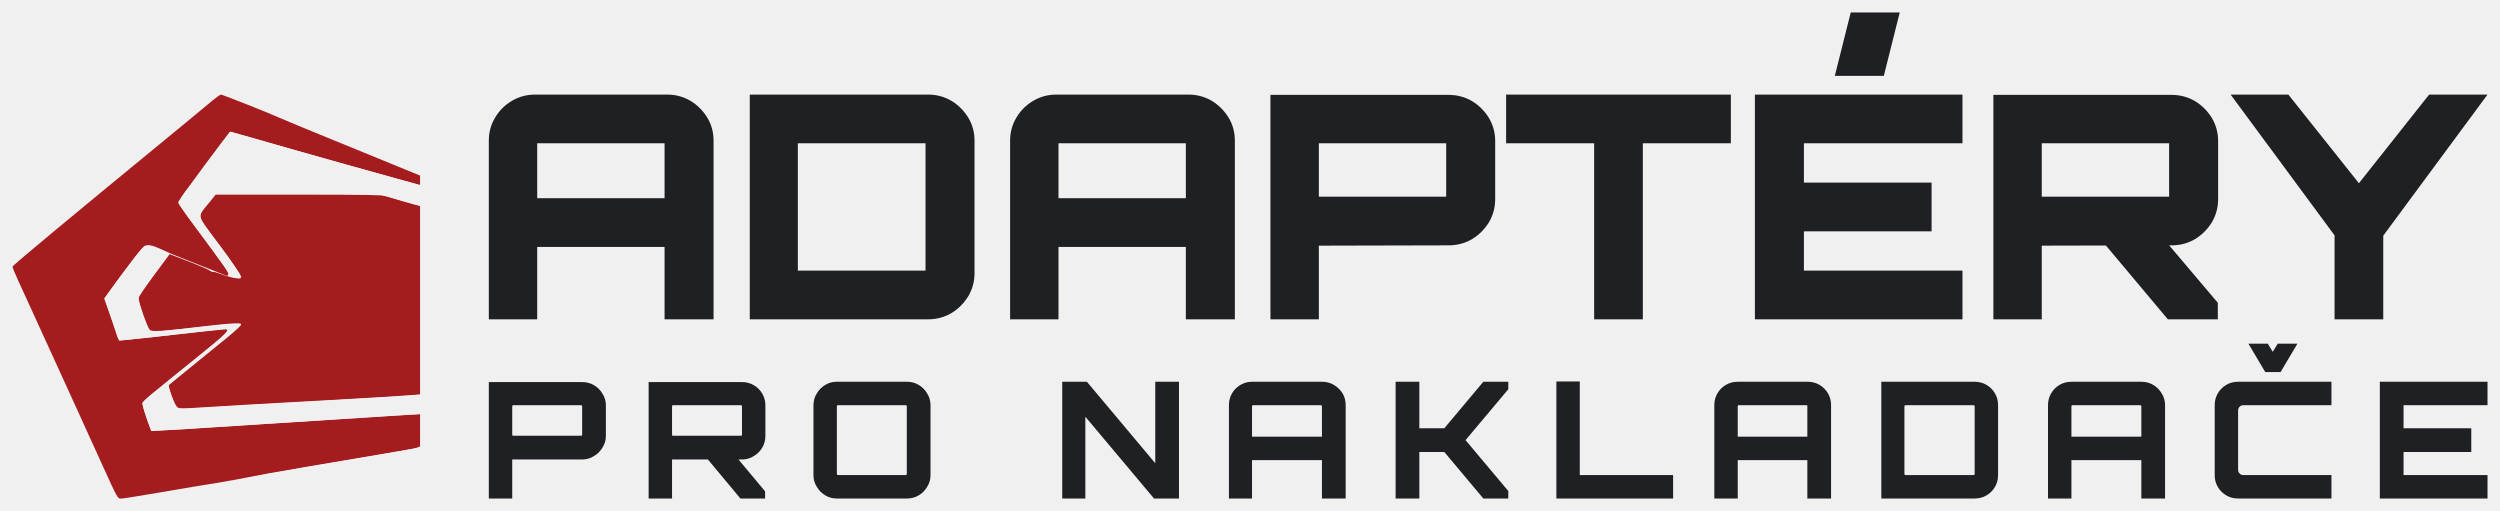
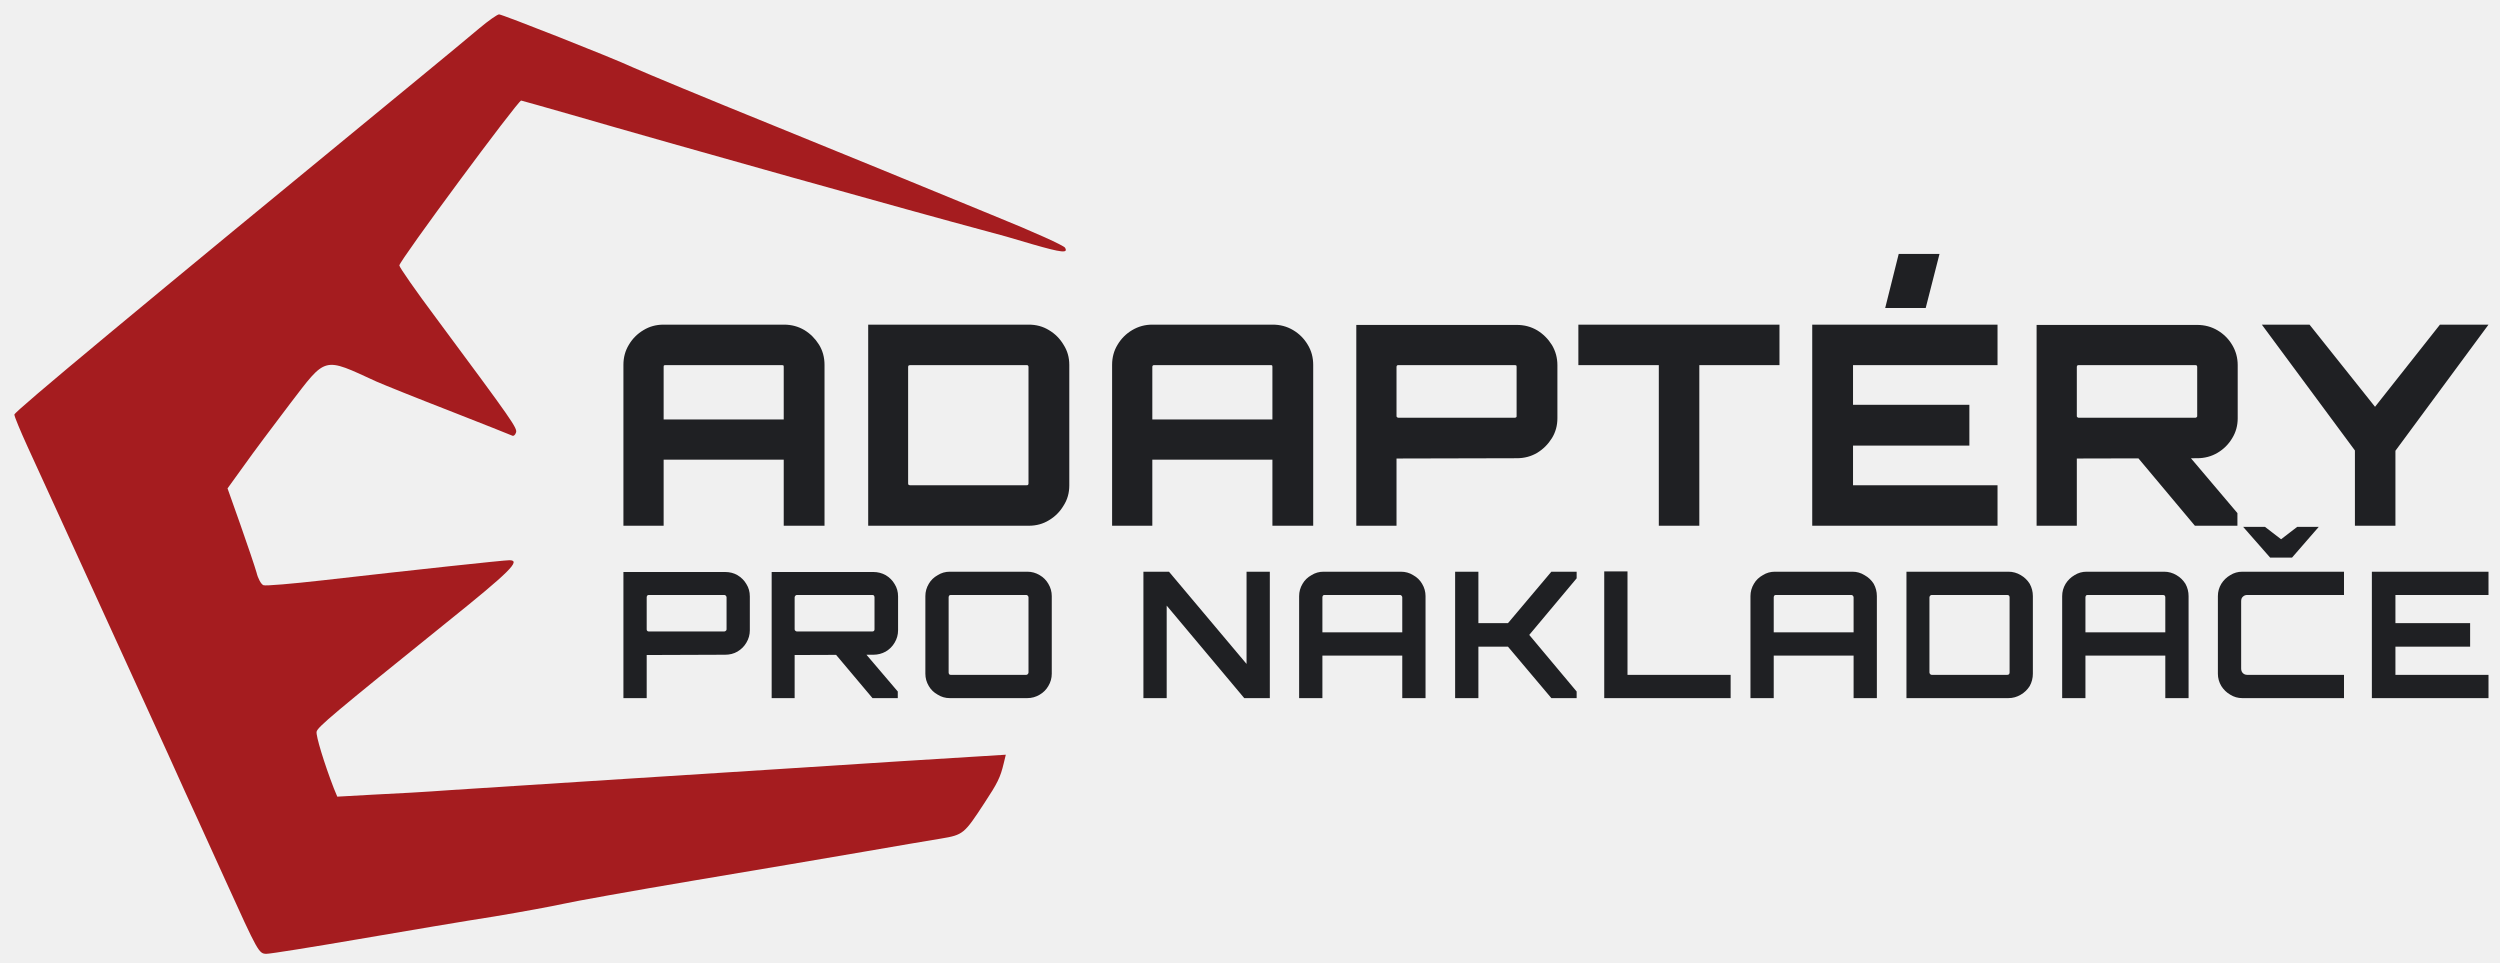
- <svg xmlns="http://www.w3.org/2000/svg" viewBox="-4 -4 800.9 163.7" role="img" aria-label="Adaptéry pro nakladače">
-   <defs>
-     <clipPath id="c">
-       <rect x="40" y="0" width="340" height="360" />
-     </clipPath>
-     <mask id="m" maskUnits="userSpaceOnUse" x="0" y="0" width="1000" height="360">
-       <rect width="1000" height="360" fill="#fff" />
-       <path transform="translate(0 360) scale(.1 -.1)" fill="#000" d="M2128 2958 c-73 -100 -166 -222 -205 -272 -47 -59 -73 -100 -73 -116 1 -16 36 -73 98 -156 249 -334 307 -417 304 -429 -3 -14 8 -18 66 -30 50 -10 42 10 -60 150 -222 303 -248 340 -248 352 0 7 20 37 44 66 53 65 233 307 271 366 15 22 34 41 42 41 8 0 209 -54 446 -119 697 -193 1134 -311 1150 -311 15 0 191 100 185 104 -6 5 -259 77 -668 191 -228 63 -550 153 -715 201 -165 47 -346 98 -402 114 l-103 29 -132 -181z M1564 2212 c-20 -13 -314 -410 -314 -424 0 -7 25 -87 57 -177 l56 -163 56 6 c31 4 216 25 411 46 195 22 370 42 388 44 72 10 44 -17 -286 -285 -112 -90 -243 -195 -290 -232 -48 -38 -88 -75 -90 -83 -2 -7 13 -62 34 -120 l38 -107 110 7 c61 3 179 10 261 16 188 12 570 37 780 50 88 5 223 14 300 19 77 6 306 20 509 33 l369 23 -79 73 -79 73 -55 -5 c-54 -5 -230 -16 -930 -56 -582 -33 -720 -41 -850 -49 -69 -5 -129 -5 -133 -1 -5 4 -22 48 -39 96 l-30 89 39 33 c21 19 135 112 253 208 266 214 307 250 298 259 -4 4 -164 -9 -355 -29 -191 -20 -357 -38 -368 -39 -29 -3 -121 264 -102 297 7 12 65 93 130 180 65 87 117 160 115 162 -2 2 -36 17 -75 34 -72 30 -108 36 -129 22z M3814 605 c-21 -27 43 -15 -889 -172 -253 -43 -450 -79 -437 -81 22 -3 482 33 1047 83 242 21 277 26 333 51 74 32 75 35 16 97 -53 55 -45 53 -70 22z" />
-     </mask>
-   </defs>
-   <g transform="translate(-19.792 19.967) scale(0.39584)">
-     <g clip-path="url(#c)">
-       <g mask="url(#m)">
-         <g transform="translate(0 360) scale(.1 -.1)" fill="#A51C1F">
-           <path d="M2119 3392 c-31 -26 -127 -106 -215 -178 -988 -811 -1404 -1157 -1404 -1167 0 -7 21 -57 46 -112 25 -55 79 -172 119 -260 40 -88 123 -270 185 -405 62 -135 145 -317 185 -405 39 -88 85 -187 100 -220 15 -33 60 -132 100 -220 114 -251 116 -255 143 -255 13 0 157 23 320 51 163 28 376 64 473 79 96 16 204 36 240 44 35 8 240 45 454 81 215 36 480 81 590 100 110 19 232 40 270 46 78 13 81 16 151 123 46 70 56 89 68 140 l7 29 -113 -7 c-62 -4 -178 -11 -258 -16 -219 -14 -571 -37 -1015 -65 -220 -14 -465 -30 -545 -35 -80 -6 -202 -13 -271 -16 l-125 -7 -12 29 c-34 88 -63 184 -60 197 3 16 59 63 451 379 223 179 262 218 220 218 -19 0 -335 -34 -650 -70 -106 -12 -199 -20 -206 -17 -8 3 -19 23 -24 44 -6 21 -31 95 -56 166 l-45 127 57 79 c31 44 103 140 160 215 128 167 114 164 301 78 25 -11 139 -57 255 -102 115 -45 213 -84 217 -86 5 -3 11 1 14 10 6 15 -11 39 -278 399 -71 95 -128 177 -128 183 0 16 413 574 424 574 2 0 82 -23 177 -50 358 -104 1193 -338 1444 -405 28 -7 99 -27 158 -45 104 -30 126 -32 114 -12 -6 8 -99 51 -257 115 -221 91 -555 228 -750 307 -247 100 -451 185 -496 205 -75 35 -456 185 -467 185 -7 -1 -37 -22 -68 -48z" />
-           <path d="M2088 2561 c-95 -116 -101 -90 82 -331 91 -120 180 -251 180 -266 0 -21 -67 -12 -159 22 -35 13 -66 22 -69 19 -3 -3 -12 1 -21 8 -9 8 -63 32 -121 55 -58 22 -128 50 -157 61 l-51 20 -126 -170 c-69 -93 -126 -177 -126 -187 0 -31 72 -237 90 -255 18 -19 83 -15 485 33 178 21 255 24 255 9 0 -8 -53 -57 -117 -109 -315 -256 -459 -373 -466 -379 -10 -10 40 -150 62 -175 14 -17 26 -18 116 -13 55 4 255 15 445 27 190 11 473 27 630 35 157 9 353 20 435 25 83 6 193 13 246 16 l96 7 66 -62 66 -61 2425 0 c2242 0 2425 1 2437 17 19 22 26 1627 8 1649 -10 12 -379 14 -2351 14 l-2339 0 -73 -39 -73 -39 -206 57 c-114 31 -212 62 -219 69 -9 9 -173 12 -703 12 l-691 0 -56 -69z" />
-         </g>
-       </g>
-     </g>
-   </g>
-   <path fill="#1F2023" d="M152.6 98.3L152.6 98.3L152.6 41.1Q152.6 37.0 154.6 33.7Q156.6 30.3 160.0 28.3Q163.4 26.3 167.4 26.3L167.4 26.3L209.7 26.3Q213.8 26.3 217.2 28.3Q220.5 30.3 222.6 33.7Q224.6 37.0 224.6 41.1L224.6 41.1L224.6 98.3L208.9 98.3L208.9 75.1L168.1 75.1L168.1 98.3L152.6 98.3ZM168.1 59.5L168.1 59.5L208.9 59.5L208.9 41.9Q208.9 41.9 208.9 41.9Q208.9 41.9 208.9 41.9L208.9 41.9L168.1 41.9Q168.1 41.9 168.1 41.9Q168.1 41.9 168.1 41.9L168.1 41.9L168.1 59.5ZM293.3 98.3L236.2 98.3L236.2 26.3L293.3 26.3Q297.4 26.3 300.8 28.3Q304.1 30.3 306.2 33.7Q308.2 37.0 308.2 41.1L308.2 41.1L308.2 83.5Q308.2 87.5 306.2 90.9Q304.1 94.3 300.8 96.3Q297.4 98.3 293.3 98.3L293.3 98.3ZM251.6 82.7L251.6 82.7L292.5 82.7Q292.5 82.7 292.5 82.7Q292.5 82.7 292.5 82.7L292.5 82.7L292.5 41.9Q292.5 41.9 292.5 41.9Q292.5 41.9 292.5 41.9L292.5 41.9L251.6 41.9Q251.6 41.9 251.6 41.9Q251.6 41.9 251.6 41.9L251.6 41.9L251.6 82.7Q251.6 82.7 251.6 82.7Q251.6 82.7 251.6 82.7ZM319.6 98.3L319.6 98.3L319.6 41.1Q319.6 37.0 321.6 33.7Q323.6 30.3 327.0 28.3Q330.4 26.3 334.4 26.3L334.4 26.3L376.7 26.3Q380.8 26.3 384.2 28.3Q387.5 30.3 389.6 33.7Q391.6 37.0 391.6 41.1L391.6 41.1L391.6 98.3L375.9 98.3L375.9 75.1L335.1 75.1L335.1 98.3L319.6 98.3ZM335.1 59.5L335.1 59.5L375.9 59.5L375.9 41.9Q375.9 41.9 375.9 41.9Q375.9 41.9 375.9 41.9L375.9 41.9L335.1 41.9Q335.1 41.9 335.1 41.9Q335.1 41.9 335.1 41.9L335.1 41.9L335.1 59.5ZM418.5 98.3L403.0 98.3L403.0 26.4L460.1 26.4Q464.2 26.4 467.6 28.4Q470.9 30.4 473.0 33.8Q475.0 37.2 475.0 41.2L475.0 41.2L475.0 59.8Q475.0 63.8 473.0 67.2Q470.9 70.6 467.6 72.6Q464.2 74.6 460.1 74.6L460.1 74.6L418.5 74.7L418.5 98.3ZM418.5 59.0L418.5 59.0L459.3 59.0Q459.3 59.0 459.3 59.0Q459.3 59.0 459.3 59.0L459.3 59.0L459.3 41.9Q459.3 41.9 459.3 41.9Q459.3 41.9 459.3 41.9L459.3 41.9L418.5 41.9Q418.5 41.9 418.5 41.9Q418.5 41.9 418.5 41.9L418.5 41.9L418.5 59.0Q418.5 59.0 418.5 59.0Q418.5 59.0 418.5 59.0ZM522.3 98.3L506.7 98.3L506.7 98.3L506.7 41.9L478.5 41.9L478.5 26.3L550.5 26.3L550.5 41.9L522.3 41.9L522.3 98.3ZM624.7 98.3L558.2 98.3L558.2 26.3L624.7 26.3L624.7 41.9L573.9 41.9L573.9 54.5L614.8 54.5L614.8 70.1L573.9 70.1L573.9 82.7L624.7 82.7L624.7 98.3ZM599.5 20.3L583.8 20.3L583.8 20.3L588.9 0L604.6 0L599.5 20.3ZM706.5 98.3L690.5 98.3L669.6 73.4L689.9 73.4L706.5 93.0L706.5 98.3ZM650.1 98.3L634.6 98.3L634.6 26.4L691.7 26.4Q695.8 26.4 699.2 28.4Q702.5 30.4 704.6 33.8Q706.6 37.2 706.6 41.2L706.6 41.2L706.6 59.8Q706.6 63.8 704.6 67.2Q702.5 70.6 699.2 72.6Q695.8 74.6 691.7 74.6L691.7 74.6L650.1 74.7L650.1 98.3ZM650.1 59.0L650.1 59.0L690.9 59.0Q690.9 59.0 690.9 59.0Q690.9 59.0 690.9 59.0L690.9 59.0L690.9 41.9Q690.9 41.9 690.9 41.9Q690.9 41.9 690.9 41.9L690.9 41.9L650.1 41.9Q650.1 41.9 650.1 41.9Q650.1 41.9 650.1 41.9L650.1 41.9L650.1 59.0Q650.1 59.0 650.1 59.0Q650.1 59.0 650.1 59.0ZM759.5 98.3L743.9 98.3L743.9 98.3L743.9 71.4L710.6 26.3L729.1 26.3L751.7 54.7L774.2 26.3L792.9 26.3L759.5 71.5L759.5 98.3Z" />
-   <path fill="#1F2023" d="M160.1 155.7L152.6 155.7L152.6 118.4L182.5 118.4Q184.6 118.4 186.3 119.4Q188.0 120.4 189.0 122.1Q190.1 123.8 190.1 125.8L190.1 125.8L190.1 135.7Q190.1 137.7 189.0 139.4Q188.0 141.1 186.3 142.1Q184.6 143.2 182.5 143.2L182.5 143.2L160.1 143.2L160.1 155.7ZM160.4 135.6L160.4 135.6L182.2 135.6Q182.3 135.6 182.4 135.5Q182.5 135.5 182.5 135.4L182.5 135.4L182.5 126.2Q182.5 126.0 182.4 125.9Q182.3 125.8 182.2 125.8L182.2 125.8L160.4 125.8Q160.3 125.8 160.2 125.9Q160.1 126.0 160.1 126.2L160.1 126.2L160.1 135.4Q160.1 135.5 160.2 135.5Q160.3 135.6 160.4 135.6ZM241.1 155.7L233.2 155.7L222.2 142.5L232.0 142.5L241.1 153.4L241.1 155.7ZM211.3 155.7L203.8 155.7L203.8 118.4L233.7 118.4Q235.8 118.4 237.5 119.4Q239.2 120.4 240.2 122.1Q241.2 123.8 241.2 125.8L241.2 125.8L241.2 135.7Q241.2 137.7 240.2 139.4Q239.2 141.1 237.5 142.1Q235.8 143.2 233.7 143.2L233.7 143.2L211.3 143.2L211.3 155.7ZM211.6 135.6L211.6 135.6L233.3 135.6Q233.5 135.6 233.6 135.5Q233.7 135.5 233.7 135.4L233.7 135.4L233.7 126.2Q233.7 126.0 233.6 125.9Q233.5 125.8 233.3 125.8L233.3 125.8L211.6 125.8Q211.4 125.8 211.4 125.9Q211.3 126.0 211.3 126.2L211.3 126.2L211.3 135.4Q211.3 135.5 211.4 135.5Q211.4 135.6 211.6 135.6ZM286.6 155.7L264.1 155.7Q262.0 155.7 260.4 154.7Q258.7 153.7 257.7 152.0Q256.6 150.3 256.6 148.3L256.6 148.3L256.6 125.8Q256.6 123.7 257.7 122.0Q258.7 120.3 260.4 119.3Q262.0 118.3 264.1 118.3L264.1 118.3L286.6 118.3Q288.6 118.3 290.3 119.3Q292.0 120.3 293.0 122.0Q294.1 123.7 294.1 125.8L294.1 125.8L294.1 148.3Q294.1 150.3 293.0 152.0Q292.0 153.7 290.3 154.7Q288.6 155.7 286.6 155.7L286.6 155.7ZM264.4 148.2L264.4 148.2L286.2 148.2Q286.3 148.2 286.4 148.1Q286.5 148.0 286.5 147.9L286.5 147.9L286.5 126.2Q286.5 126.0 286.4 125.9Q286.3 125.8 286.2 125.8L286.2 125.8L264.4 125.8Q264.3 125.8 264.2 125.9Q264.1 126.0 264.1 126.2L264.1 126.2L264.1 147.9Q264.1 148.0 264.2 148.1Q264.3 148.2 264.4 148.2ZM343.7 155.7L336.3 155.7L336.3 118.3L344.2 118.3L366.1 144.4L366.1 118.3L373.7 118.3L373.7 155.7L365.7 155.7L343.7 129.5L343.7 155.7ZM389.7 155.7L389.7 155.7L389.7 125.8Q389.7 123.7 390.7 122.0Q391.7 120.3 393.4 119.3Q395.1 118.3 397.1 118.3L397.1 118.3L419.6 118.3Q421.6 118.3 423.3 119.3Q425.0 120.3 426.1 122.0Q427.1 123.7 427.1 125.8L427.1 125.8L427.1 155.7L419.5 155.7L419.5 143.4L397.1 143.4L397.1 155.7L389.7 155.7ZM397.1 135.9L397.1 135.9L419.5 135.9L419.5 126.2Q419.5 126.0 419.4 125.9Q419.4 125.8 419.2 125.8L419.2 125.8L397.5 125.8Q397.3 125.8 397.2 125.9Q397.1 126.0 397.1 126.2L397.1 126.2L397.1 135.9ZM450.7 155.7L443.1 155.7L443.1 118.3L450.7 118.3L450.7 133.2L458.7 133.2L471.2 118.3L479.2 118.3L479.2 120.7L465.5 137.0L479.2 153.3L479.2 155.7L471.2 155.7L458.7 140.8L450.7 140.8L450.7 155.7ZM532.0 155.7L494.6 155.7L494.6 118.2L502.1 118.2L502.1 148.2L532.0 148.2L532.0 155.7ZM545.2 155.7L545.2 155.7L545.2 125.8Q545.2 123.7 546.2 122.0Q547.2 120.3 548.9 119.3Q550.6 118.3 552.7 118.3L552.7 118.3L575.1 118.3Q577.2 118.3 578.9 119.3Q580.6 120.3 581.6 122.0Q582.6 123.7 582.6 125.8L582.6 125.8L582.6 155.7L575.0 155.7L575.0 143.4L552.7 143.4L552.7 155.7L545.2 155.7ZM552.7 135.9L552.7 135.9L575.0 135.9L575.0 126.2Q575.0 126.0 575.0 125.9Q574.9 125.8 574.7 125.8L574.7 125.8L553.0 125.8Q552.8 125.8 552.8 125.9Q552.7 126.0 552.7 126.2L552.7 126.2L552.7 135.9ZM628.6 155.7L598.7 155.7L598.7 118.3L628.6 118.3Q630.7 118.3 632.4 119.3Q634.1 120.3 635.1 122.0Q636.1 123.7 636.1 125.8L636.1 125.8L636.1 148.3Q636.1 150.3 635.1 152.0Q634.1 153.7 632.4 154.7Q630.7 155.7 628.6 155.7L628.6 155.7ZM606.5 148.2L606.5 148.2L628.2 148.2Q628.4 148.2 628.5 148.1Q628.6 148.0 628.6 147.9L628.6 147.9L628.6 126.2Q628.6 126.0 628.5 125.9Q628.4 125.8 628.2 125.8L628.2 125.8L606.5 125.8Q606.4 125.8 606.2 125.9Q606.1 126.0 606.1 126.2L606.1 126.2L606.1 147.9Q606.1 148.0 606.2 148.1Q606.4 148.2 606.5 148.2ZM652.1 155.7L652.1 155.7L652.1 125.8Q652.1 123.7 653.1 122.0Q654.1 120.3 655.8 119.3Q657.5 118.3 659.6 118.3L659.6 118.3L682.0 118.3Q684.1 118.3 685.8 119.3Q687.5 120.3 688.5 122.0Q689.6 123.7 689.6 125.8L689.6 125.8L689.6 155.7L682.0 155.7L682.0 143.4L659.6 143.4L659.6 155.7L652.1 155.7ZM659.6 135.9L659.6 135.9L682.0 135.9L682.0 126.2Q682.0 126.0 681.9 125.9Q681.8 125.8 681.6 125.8L681.6 125.8L659.9 125.8Q659.8 125.8 659.7 125.9Q659.6 126.0 659.6 126.2L659.6 126.2L659.6 135.9ZM742.9 155.7L713.0 155.7Q710.9 155.7 709.2 154.7Q707.5 153.7 706.5 152.0Q705.5 150.3 705.5 148.3L705.5 148.3L705.5 125.8Q705.5 123.7 706.5 122.0Q707.5 120.3 709.2 119.3Q710.9 118.3 713.0 118.3L713.0 118.3L742.9 118.3L742.9 125.8L714.8 125.8Q713.9 125.8 713.5 126.3Q713.0 126.7 713.0 127.6L713.0 127.6L713.0 146.4Q713.0 147.3 713.5 147.7Q713.9 148.2 714.8 148.2L714.8 148.2L742.9 148.2L742.9 155.7ZM726.6 115.2L721.7 115.2L721.7 115.2L716.3 106.1L722.5 106.1L724.1 108.7L725.7 106.1L732.0 106.1L726.6 115.2ZM792.9 155.7L758.4 155.7L758.4 118.3L792.9 118.3L792.9 125.8L766.0 125.8L766.0 133.2L787.7 133.2L787.7 140.8L766.0 140.8L766.0 148.2L792.9 148.2L792.9 155.7Z" />
+ <svg xmlns="http://www.w3.org/2000/svg" viewBox="45 11 870.2 335" role="img" aria-label="Adaptéry pro nakladače">
+   <path fill="#A51C1F" transform="translate(0 360) scale(.1 -.1)" d="M2119 3392 c-31 -26 -127 -106 -215 -178 -988 -811 -1404 -1157 -1404 -1167 0 -7 21 -57 46 -112 25 -55 79 -172 119 -260 40 -88 123 -270 185 -405 62 -135 145 -317 185 -405 39 -88 85 -187 100 -220 15 -33 60 -132 100 -220 114 -251 116 -255 143 -255 13 0 157 23 320 51 163 28 376 64 473 79 96 16 204 36 240 44 35 8 240 45 454 81 215 36 480 81 590 100 110 19 232 40 270 46 78 13 81 16 151 123 46 70 56 89 68 140 l7 29 -113 -7 c-62 -4 -178 -11 -258 -16 -219 -14 -571 -37 -1015 -65 -220 -14 -465 -30 -545 -35 -80 -6 -202 -13 -271 -16 l-125 -7 -12 29 c-34 88 -63 184 -60 197 3 16 59 63 451 379 223 179 262 218 220 218 -19 0 -335 -34 -650 -70 -106 -12 -199 -20 -206 -17 -8 3 -19 23 -24 44 -6 21 -31 95 -56 166 l-45 127 57 79 c31 44 103 140 160 215 128 167 114 164 301 78 25 -11 139 -57 255 -102 115 -45 213 -84 217 -86 5 -3 11 1 14 10 6 15 -11 39 -278 399 -71 95 -128 177 -128 183 0 16 413 574 424 574 2 0 82 -23 177 -50 358 -104 1193 -338 1444 -405 28 -7 99 -27 158 -45 104 -30 126 -32 114 -12 -6 8 -99 51 -257 115 -221 91 -555 228 -750 307 -247 100 -451 185 -496 205 -75 35 -456 185 -467 185 -7 -1 -37 -22 -68 -48z" />
+   <path fill="#1F2023" d="M262 194L262 194L262 138Q262 134.1 263.9 131Q265.8 127.8 269 125.9Q272.1 124 276 124L276 124L317.9 124Q321.8 124 325 125.9Q328.1 127.8 330.1 131Q332 134.1 332 138L332 138L332 194L317.8 194L317.8 171L276 171L276 194L262 194M276 157L276 157L317.8 157L317.8 138.7Q317.8 138.4 317.7 138.2Q317.5 138.1 317.2 138.1L317.2 138.1L276.6 138.1Q276.3 138.1 276.1 138.2Q276 138.4 276 138.7L276 138.7L276 157M403.1 194L347.2 194L347.2 124L403.1 124Q407 124 410.1 125.9Q413.3 127.8 415.2 131Q417.2 134.1 417.2 138L417.2 138L417.2 180Q417.2 183.9 415.2 187Q413.3 190.2 410.1 192.1Q407 194 403.1 194L403.1 194M361.7 179.9L361.7 179.9L402.4 179.9Q402.7 179.9 402.8 179.8Q403 179.6 403 179.3L403 179.3L403 138.7Q403 138.4 402.8 138.2Q402.7 138.1 402.4 138.1L402.4 138.1L361.7 138.1Q361.5 138.1 361.3 138.2Q361.1 138.4 361.1 138.7L361.1 138.7L361.1 179.3Q361.1 179.6 361.3 179.8Q361.5 179.9 361.7 179.9M432.1 194L432.1 194L432.1 138Q432.1 134.1 434 131Q435.9 127.8 439.1 125.9Q442.3 124 446.1 124L446.1 124L488 124Q491.9 124 495.1 125.9Q498.3 127.8 500.2 131Q502.1 134.1 502.1 138L502.1 138L502.1 194L487.9 194L487.9 171L446.1 171L446.1 194L432.1 194M446.1 157L446.1 157L487.9 157L487.9 138.7Q487.9 138.4 487.8 138.2Q487.7 138.1 487.4 138.1L487.4 138.1L446.7 138.1Q446.4 138.1 446.3 138.2Q446.1 138.4 446.1 138.7L446.1 138.7L446.1 157M531.1 194L517.1 194L517.1 124.1L573 124.1Q576.9 124.1 580.1 126Q583.2 127.9 585.2 131.1Q587.1 134.3 587.1 138.1L587.1 138.1L587.1 156.6Q587.1 160.4 585.2 163.5Q583.2 166.7 580.1 168.6Q576.9 170.5 573 170.5L573 170.5L531.1 170.6L531.1 194M531.7 156.4L531.7 156.4L572.3 156.4Q572.6 156.4 572.8 156.2Q572.9 156.1 572.9 155.9L572.9 155.9L572.9 138.7Q572.9 138.4 572.8 138.2Q572.6 138.1 572.3 138.1L572.3 138.1L531.7 138.1Q531.4 138.1 531.3 138.2Q531.1 138.4 531.1 138.7L531.1 138.7L531.1 155.9Q531.1 156.1 531.3 156.2Q531.4 156.4 531.7 156.4M636.5 194L622.4 194L622.4 194L622.4 138.1L594.4 138.1L594.4 124L664.4 124L664.4 138.1L636.5 138.1L636.5 194M740.3 194L675.8 194L675.8 124L740.3 124L740.3 138.1L690 138.1L690 151.9L730.5 151.9L730.5 166.1L690 166.1L690 179.9L740.3 179.9L740.3 194M715.3 118.2L701.2 118.2L701.2 118.2L705.9 99.4L720.1 99.4L715.3 118.2M823.8 194L809 194L788.3 169.3L806.6 169.3L823.8 189.6L823.8 194M767.9 194L753.9 194L753.9 124.1L809.8 124.1Q813.7 124.1 816.9 126Q820.1 127.9 822 131.1Q823.9 134.3 823.9 138.1L823.9 138.1L823.9 156.6Q823.9 160.4 822 163.5Q820.1 166.7 816.9 168.6Q813.7 170.5 809.8 170.5L809.8 170.5L767.9 170.6L767.9 194M768.5 156.4L768.5 156.4L809.2 156.4Q809.5 156.4 809.6 156.2Q809.8 156.1 809.8 155.9L809.8 155.9L809.8 138.7Q809.8 138.4 809.6 138.2Q809.5 138.1 809.2 138.1L809.2 138.1L768.5 138.1Q768.2 138.1 768.1 138.2Q767.9 138.4 767.9 138.7L767.9 138.7L767.9 155.9Q767.9 156.1 768.1 156.2Q768.2 156.4 768.5 156.4M878.8 194L864.7 194L864.7 194L864.7 167.8L832.3 124L848.9 124L871.7 152.6L894.3 124L911.2 124L878.8 167.9L878.8 194M270.1 254L262 254L262 210.1L297.4 210.1Q299.8 210.1 301.7 211.2Q303.7 212.4 304.8 214.3Q306 216.2 306 218.6L306 218.6L306 230.4Q306 232.7 304.8 234.7Q303.7 236.6 301.7 237.8Q299.8 238.9 297.4 238.9L297.4 238.9L270.1 239L270.1 254M270.8 230.8L270.8 230.8L297.1 230.8Q297.4 230.8 297.6 230.6Q297.9 230.4 297.9 230.1L297.9 230.1L297.9 218.9Q297.9 218.6 297.6 218.3Q297.4 218.1 297.1 218.1L297.1 218.1L270.8 218.1Q270.5 218.1 270.3 218.3Q270.1 218.6 270.1 218.9L270.1 218.9L270.1 230.1Q270.1 230.4 270.3 230.6Q270.5 230.8 270.8 230.8M357.5 254L348.7 254L335.4 238.2L346 238.2L357.5 251.7L357.5 254M321.6 254L313.6 254L313.6 210.1L349 210.1Q351.3 210.1 353.3 211.2Q355.3 212.4 356.4 214.3Q357.6 216.2 357.6 218.6L357.6 218.6L357.6 230.4Q357.6 232.7 356.4 234.7Q355.3 236.6 353.3 237.8Q351.3 238.9 349 238.9L349 238.9L321.6 239L321.6 254M322.4 230.8L322.4 230.8L348.7 230.8Q349 230.8 349.2 230.6Q349.4 230.4 349.4 230.1L349.4 230.1L349.4 218.9Q349.4 218.6 349.2 218.3Q349 218.1 348.7 218.1L348.7 218.1L322.4 218.1Q322.1 218.1 321.9 218.3Q321.6 218.6 321.6 218.9L321.6 218.9L321.6 230.1Q321.6 230.4 321.9 230.6Q322.1 230.8 322.4 230.8M402.6 254L375.6 254Q373.3 254 371.4 252.8Q369.4 251.7 368.3 249.8Q367.1 247.8 367.1 245.5L367.1 245.5L367.1 218.5Q367.1 216.2 368.3 214.2Q369.4 212.3 371.4 211.2Q373.3 210 375.6 210L375.6 210L402.6 210Q404.9 210 406.9 211.2Q408.8 212.3 409.9 214.2Q411.1 216.2 411.1 218.5L411.1 218.5L411.1 245.5Q411.1 247.8 409.9 249.8Q408.8 251.7 406.9 252.8Q404.9 254 402.6 254L402.6 254M375.9 245.9L375.9 245.9L402.2 245.9Q402.5 245.9 402.7 245.7Q403 245.4 403 245.1L403 245.1L403 218.9Q403 218.6 402.7 218.3Q402.5 218.1 402.2 218.1L402.2 218.1L375.9 218.1Q375.6 218.1 375.4 218.3Q375.2 218.6 375.2 218.9L375.2 218.9L375.2 245.1Q375.2 245.4 375.4 245.7Q375.6 245.9 375.9 245.9M451.1 254L443 254L443 210L451.9 210L478.9 242.1L478.9 210L487 210L487 254L478.1 254L451.1 221.8L451.1 254M497.2 254L497.2 254L497.2 218.5Q497.2 216.2 498.4 214.2Q499.5 212.3 501.5 211.2Q503.4 210 505.7 210L505.7 210L532.6 210Q535 210 536.9 211.2Q538.9 212.3 540 214.2Q541.2 216.2 541.2 218.5L541.2 218.5L541.2 254L533.1 254L533.1 239.2L505.3 239.2L505.3 254L497.2 254M505.3 231.1L505.3 231.1L533.1 231.1L533.1 218.9Q533.1 218.6 532.8 218.3Q532.6 218.1 532.3 218.1L532.3 218.1L506 218.1Q505.7 218.1 505.5 218.3Q505.3 218.6 505.3 218.9L505.3 218.9L505.3 231.1M559.6 254L551.5 254L551.5 210L559.6 210L559.6 227.9L569.9 227.9L585 210L593.8 210L593.8 212.3L577.3 232L593.8 251.7L593.8 254L585 254L569.9 236.1L559.6 236.1L559.6 254M647.4 254L603.4 254L603.4 209.9L611.5 209.9L611.5 245.9L647.4 245.9L647.4 254M654.3 254L654.3 254L654.3 218.5Q654.3 216.2 655.5 214.2Q656.6 212.3 658.6 211.2Q660.5 210 662.8 210L662.8 210L689.8 210Q692.1 210 694 211.2Q696 212.3 697.2 214.2Q698.3 216.2 698.3 218.5L698.3 218.5L698.3 254L690.2 254L690.2 239.2L662.4 239.2L662.4 254L654.3 254M662.4 231.1L662.4 231.1L690.2 231.1L690.2 218.9Q690.2 218.6 689.9 218.3Q689.7 218.1 689.4 218.1L689.4 218.1L663.1 218.1Q662.8 218.1 662.6 218.3Q662.4 218.6 662.4 218.9L662.4 218.9L662.4 231.1M744.1 254L708.6 254L708.6 210L744.1 210Q746.4 210 748.4 211.2Q750.3 212.3 751.5 214.2Q752.6 216.2 752.6 218.5L752.6 218.5L752.6 245.5Q752.6 247.8 751.5 249.8Q750.3 251.7 748.4 252.8Q746.4 254 744.1 254L744.1 254M717.4 245.9L717.4 245.9L743.7 245.9Q744 245.9 744.3 245.7Q744.5 245.4 744.5 245.1L744.5 245.1L744.5 218.9Q744.5 218.6 744.3 218.3Q744 218.1 743.7 218.1L743.7 218.1L717.4 218.1Q717.1 218.1 716.9 218.3Q716.6 218.6 716.6 218.9L716.6 218.9L716.6 245.1Q716.6 245.4 716.9 245.7Q717.1 245.9 717.4 245.9M762.8 254L762.8 254L762.8 218.5Q762.8 216.2 764 214.2Q765.2 212.3 767.1 211.2Q769 210 771.3 210L771.3 210L798.3 210Q800.6 210 802.6 211.2Q804.5 212.3 805.7 214.2Q806.8 216.2 806.8 218.5L806.8 218.5L806.8 254L798.7 254L798.7 239.2L770.9 239.2L770.9 254L762.8 254M770.9 231.1L770.9 231.1L798.7 231.1L798.7 218.9Q798.7 218.6 798.5 218.3Q798.2 218.1 797.9 218.1L797.9 218.1L771.6 218.1Q771.3 218.1 771.1 218.3Q770.9 218.6 770.9 218.9L770.9 218.9L770.9 231.1M860.9 254L825.5 254Q823.2 254 821.3 252.8Q819.4 251.7 818.2 249.8Q817 247.8 817 245.5L817 245.5L817 218.5Q817 216.2 818.2 214.2Q819.4 212.3 821.3 211.2Q823.2 210 825.5 210L825.5 210L860.9 210L860.9 218.1L827.2 218.1Q826.3 218.1 825.7 218.7Q825.1 219.2 825.1 220.3L825.1 220.3L825.1 243.7Q825.1 244.7 825.7 245.3Q826.3 245.9 827.2 245.9L827.2 245.9L860.9 245.9L860.9 254M825.8 194.4L833.4 194.4L839.0 198.7L844.6 194.4L852.1 194.4L842.8 205.1L835.2 205.1ZM911.2 254L870.6 254L870.6 210L911.2 210L911.2 218.1L878.8 218.1L878.8 227.9L904.8 227.9L904.8 236.1L878.8 236.1L878.8 245.9L911.2 245.9L911.2 254" />
</svg>
